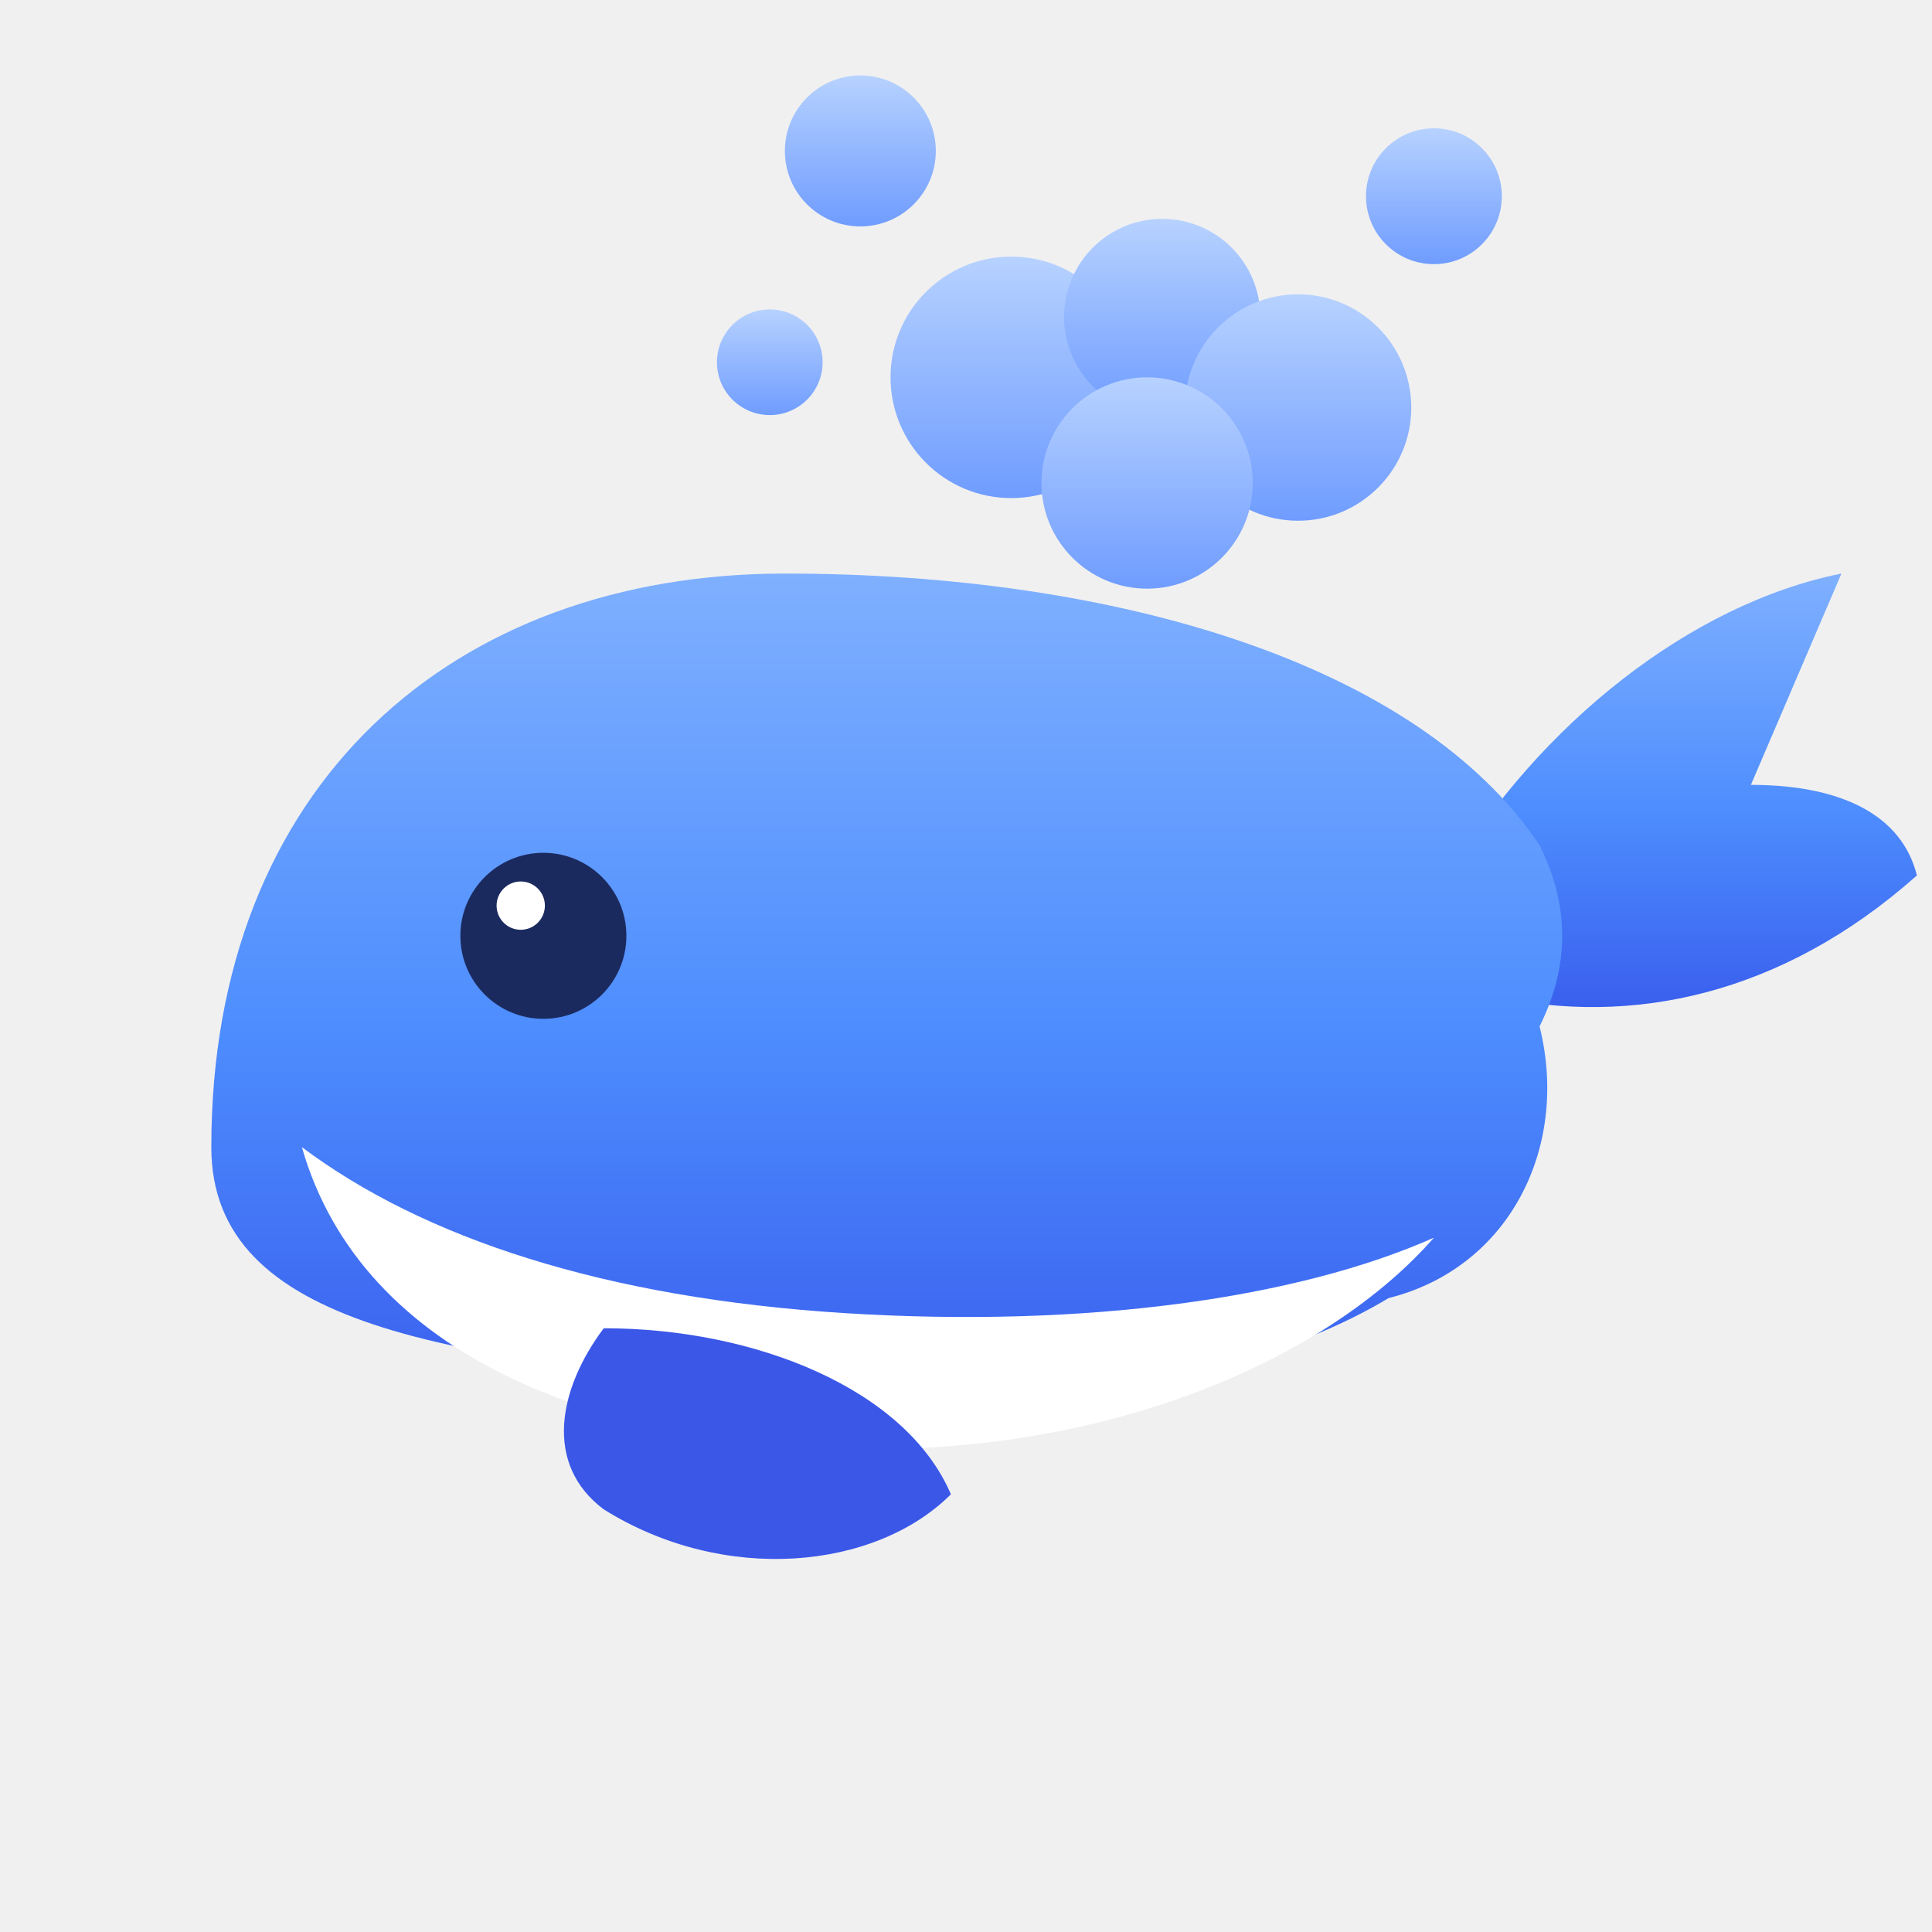
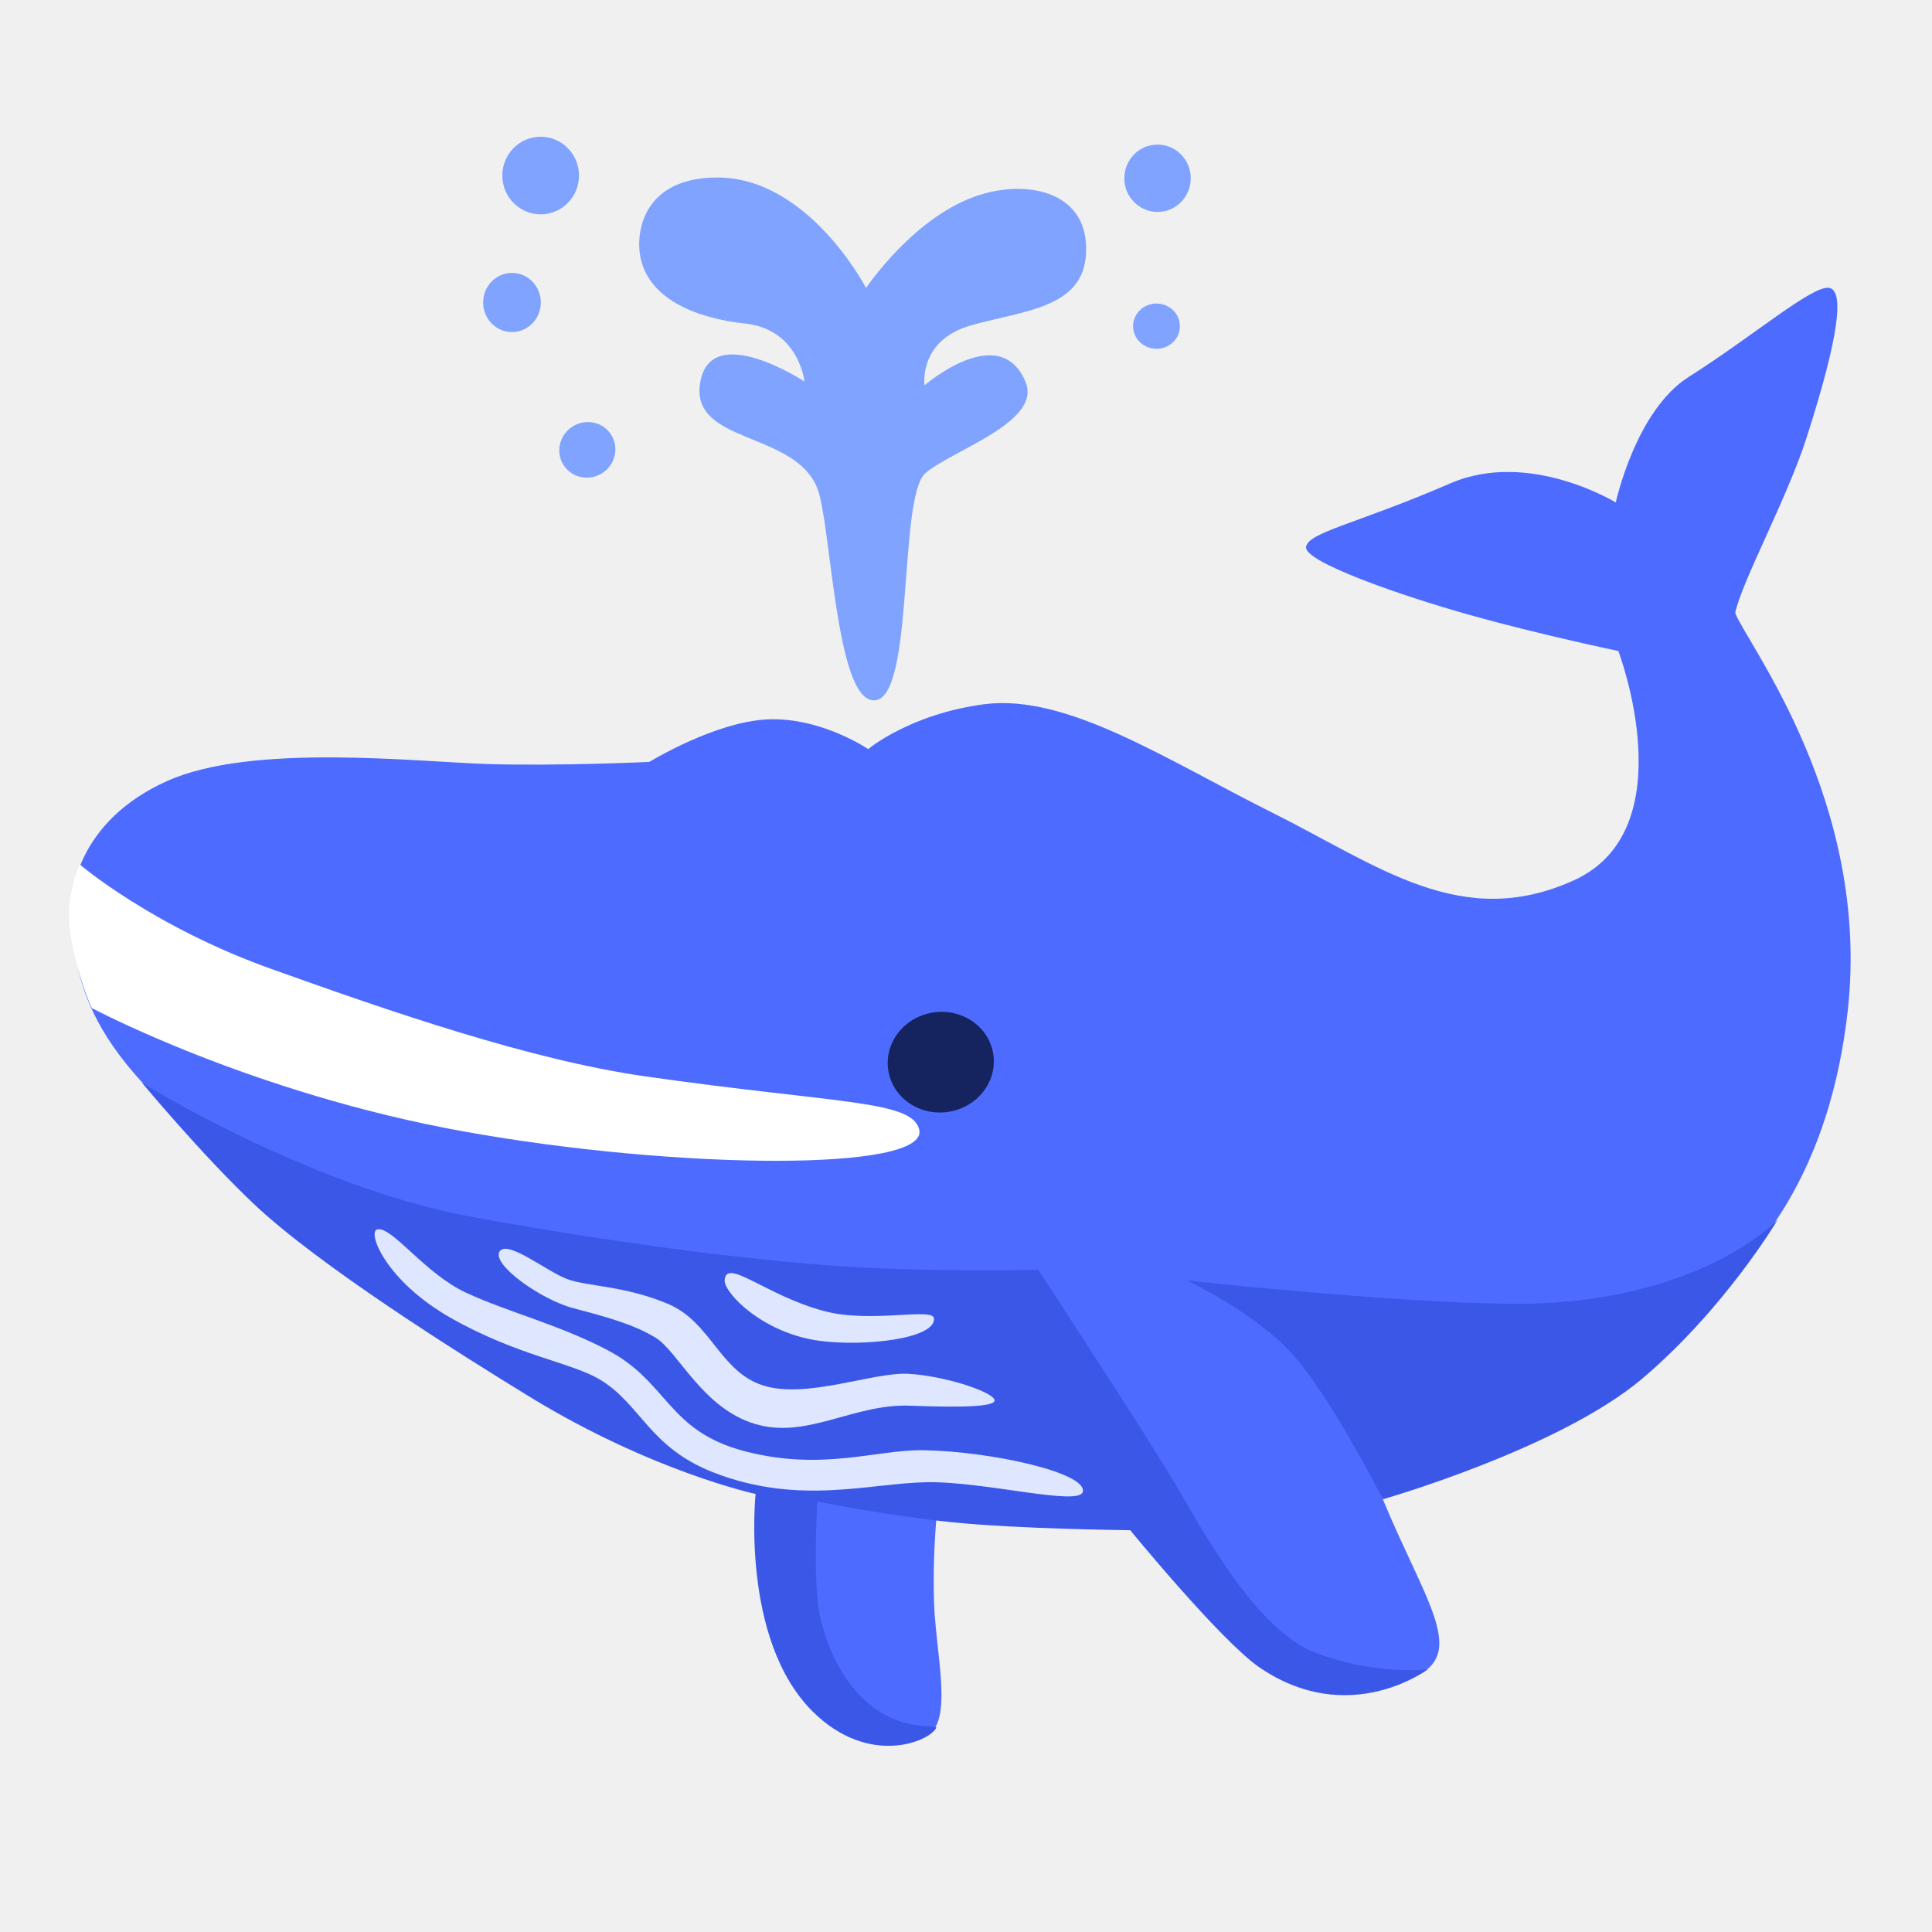
- <svg xmlns="http://www.w3.org/2000/svg" viewBox="0 0 128 128">
-   <defs>
-     <linearGradient id="body" x1="0" y1="0" x2="0" y2="1">
-       <stop offset="0" stop-color="#7FB0FF" />
-       <stop offset="0.55" stop-color="#4D8DFE" />
-       <stop offset="1" stop-color="#3A5FEE" />
-     </linearGradient>
-     <linearGradient id="splash" x1="0" y1="0" x2="0" y2="1">
-       <stop offset="0" stop-color="#B7D2FF" />
-       <stop offset="1" stop-color="#6F9CFF" />
-     </linearGradient>
-   </defs>
-   <path fill="url(#body)" d="M96 58 C102 48 112 40 122 38 L116 52 C122 52 126 54 127 58 C118 66 108 68 99 66 Z" />
-   <path fill="url(#body)" d="M14 76 C14 52 30 38 52 38 C74 38 94 44 102 56 C104 60 104 64 102 68 C104 76 100 84 92 86 C82 92 66 94 52 92 C30 90 14 88 14 76 Z" />
-   <path fill="#FFFFFF" d="M20 76 C24 90 40 96 58 96 C74 96 88 90 95 82 C86 86 72 88 56 87 C40 86 28 82 20 76 Z" />
-   <circle fill="#1B2A5E" cx="36" cy="62" r="5.5" />
-   <circle fill="#FFFFFF" cx="34.5" cy="60" r="1.6" />
-   <path fill="#3B57E8" d="M40 88 C50 88 60 92 63 99 C58 104 48 105 40 100 C36 97 37 92 40 88 Z" />
-   <g fill="url(#splash)">
-     <circle cx="67" cy="25" r="8" />
-     <circle cx="77" cy="21" r="6.5" />
-     <circle cx="86" cy="27" r="7.5" />
-     <circle cx="76" cy="32" r="7" />
-     <circle cx="57" cy="10" r="5" />
-     <circle cx="95" cy="13" r="4.5" />
-     <circle cx="51" cy="24" r="3.5" />
-   </g>
+ <svg xmlns="http://www.w3.org/2000/svg" version="1.1" id="Layer_3" x="0px" y="0px" viewBox="0 0 128 128" style="enable-background:new 0 0 128 128;" xml:space="preserve">
+   <path fill="#4D6BFE" d="M57.52,49.63c0,0-3.1-2.11-6.62-1.97c-3.52,0.14-7.88,2.82-7.88,2.82s-6.05,0.28-10.7,0.14  c-4.65-0.14-15.63-1.41-21.26,1.13c-5.63,2.53-7.04,7.32-6.19,11.12c0.84,3.8,1.74,9.8,20.55,20.55c8.24,4.71,17.26,6.44,25.05,7.05  c0.35,1.43,1.2,11.61,2.83,17.02c2.11,7.04,5.1,7.32,6.19,7.6c4.36,1.13,2.52-4.63,2.39-9.01c-0.21-7.3,1.41-14.21,2.25-14.22  c1.64-0.01,6.91,1.83,8.17,1.83c10.14,17.03,19.08,19.17,22.1,17.03c2.39-1.69-0.14-5.07-2.67-11.12c-1.58-3.78-2.6-5.56-0.95-5.69  c13.53-1.08,29.35-6.38,31.64-26.97c1.53-13.81-6.72-24.35-7.46-26.33c0.42-2.04,3.42-7.55,4.72-11.58  c2.18-6.79,2.53-9.82,1.48-9.96c-1.12-0.15-5.07,3.24-9.29,5.91c-3.51,2.23-4.82,8.31-4.82,8.31s-5.74-3.52-10.95-1.27  c-6.19,2.68-9.43,3.24-9.57,4.22c-0.14,0.99,6.34,3.24,10.84,4.5c4.66,1.31,9.85,2.39,9.85,2.39s4.5,11.83-2.96,15.2  c-7.46,3.38-12.95-0.99-19.99-4.5c-7.04-3.52-13.55-7.85-19.01-7.18C60.3,47.29,57.52,49.63,57.52,49.63z" />
+   <path fill="#7FA3FF" d="M61.25,25.53c0,0-0.42-2.99,3.1-3.98c3.52-0.99,7.39-1.13,7.6-4.72c0.24-4.08-3.73-4.93-6.97-3.94  c-4.36,1.33-7.6,6.19-7.6,6.19s-3.8-7.32-9.85-7.32c-4.96,0-5.48,3.69-5.07,5.42c0.63,2.67,3.69,3.91,6.93,4.26  c3.55,0.39,3.91,3.84,3.91,3.84s-6.14-4.04-6.9,0c-0.77,4.15,6.19,3.24,7.74,7.04c0.93,2.28,1.2,14.22,3.8,14.08  c2.67-0.14,1.55-13.51,3.38-15.06c1.83-1.55,7.74-3.38,6.62-6.05C66.23,21.22,61.25,25.53,61.25,25.53z" />
+   <ellipse fill="#7FA3FF" cx="76.69" cy="11.81" rx="2.2" ry="2.23" />
+   <ellipse fill="#7FA3FF" cx="76.62" cy="21.61" rx="1.55" ry="1.5" />
+   <ellipse fill="#7FA3FF" cx="35.82" cy="11.63" rx="2.54" ry="2.57" />
+   <ellipse fill="#7FA3FF" cx="33.92" cy="20.04" rx="1.91" ry="1.96" />
+   <ellipse transform="matrix(0.8417 -0.54 0.54 0.8417 -9.9299 25.7328)" fill="#7FA3FF" cx="38.91" cy="29.8" rx="1.87" ry="1.83" />
+   <path fill="#FFFFFF" d="M60.9,74.83c0.7,2.82-16.05,2.67-30.13,0.14S6.13,66.81,6.13,66.81c-0.02,0.23-1.47-3.34-1.55-5.91  c-0.06-2.05,0.7-3.63,0.7-3.63s4.82,4.12,12.71,6.93c7.88,2.82,17.13,6.02,24.74,7.11C55.55,73.14,60.41,72.88,60.9,74.83z" />
+   <ellipse transform="matrix(0.9883 -0.1525 0.1525 0.9883 -10.004 10.3307)" fill="#15245E" cx="62.33" cy="70.37" rx="3.52" ry="3.33" />
+   <path fill="#3B57E8" d="M117.77,80.82c0,0-5.35,5.7-17.74,5.56c-8.36-0.1-21.4-1.55-21.4-1.55s4.5,2.11,7.04,4.93  c2.53,2.82,5.95,9.57,5.95,9.57s11.68-3.34,17.18-7.99C114.29,86.69,117.77,80.82,117.77,80.82z" />
+   <path fill="#3B57E8" d="M9.41,71.74c0,0,11.09,6.9,21.79,8.87s20.41,3.1,26.19,3.38s11.4,0.14,11.4,0.14  s7.18,10.98,9.01,14.08c1.83,3.1,5.35,9.71,9.29,11.26c3.94,1.55,7.5,1.13,7.5,1.13s-5.21,3.94-11.16-0.14  c-2.55-1.75-8.55-9.08-8.55-9.08s-7.32-0.07-11.83-0.53c-4.21-0.43-8.9-1.37-8.9-1.37s-0.27,4.59,0.07,6.97  c0.35,2.46,2.04,6.81,5.91,7.74c0.88,0.21,1.96,0.17,1.9,0.28c-0.46,0.92-4.46,2.6-8.17-1.06c-4.82-4.76-3.8-14.43-3.8-14.43  s-6.83-1.47-14.92-6.41c-4.61-2.82-14.04-8.73-18.37-12.85C13.35,76.48,9.41,71.74,9.41,71.74z" />
+   <path fill="#DEE7FF" d="M54.63,86.87c3.12,0.82,7.21-0.28,7.25,0.49c0.07,1.34-4.56,1.86-7.53,1.48  c-3.8-0.49-6.37-3.17-6.34-4.01C48.09,83.28,50.76,85.85,54.63,86.87z" />
+   <path fill="#DEE7FF" d="M33.09,82.93c-0.5,0.86,2.75,3.17,4.86,3.73c2.11,0.56,4.01,1.06,5.49,1.97s3.1,4.65,6.55,5.7  c3.45,1.06,6.55-1.34,10.28-1.2c3.73,0.14,6.05,0.07,5.56-0.49s-3.31-1.48-5.63-1.62c-2.32-0.14-6.76,1.69-9.64,0.77  c-2.89-0.92-3.45-4.22-6.34-5.42c-2.89-1.2-5.28-1.13-6.62-1.62C36.26,84.27,33.59,82.08,33.09,82.93z" />
+   <path fill="#DEE7FF" d="M25,81.45c-0.69,0.15,0.53,3.41,4.89,5.88s7.92,2.93,9.82,4.05c2.75,1.62,3.26,4.51,7.6,6.19  c5.63,2.18,10.28,0.7,14.08,0.63c3.8-0.07,10.14,1.62,10.35,0.63c0.27-1.26-6.05-2.67-10.56-2.75c-3.1-0.05-6.69,1.41-11.83,0.07  c-5.14-1.34-5.07-4.58-9.08-6.69c-3.23-1.7-6.62-2.53-9.36-3.8C28.17,84.41,25.98,81.24,25,81.45z" />
</svg>
